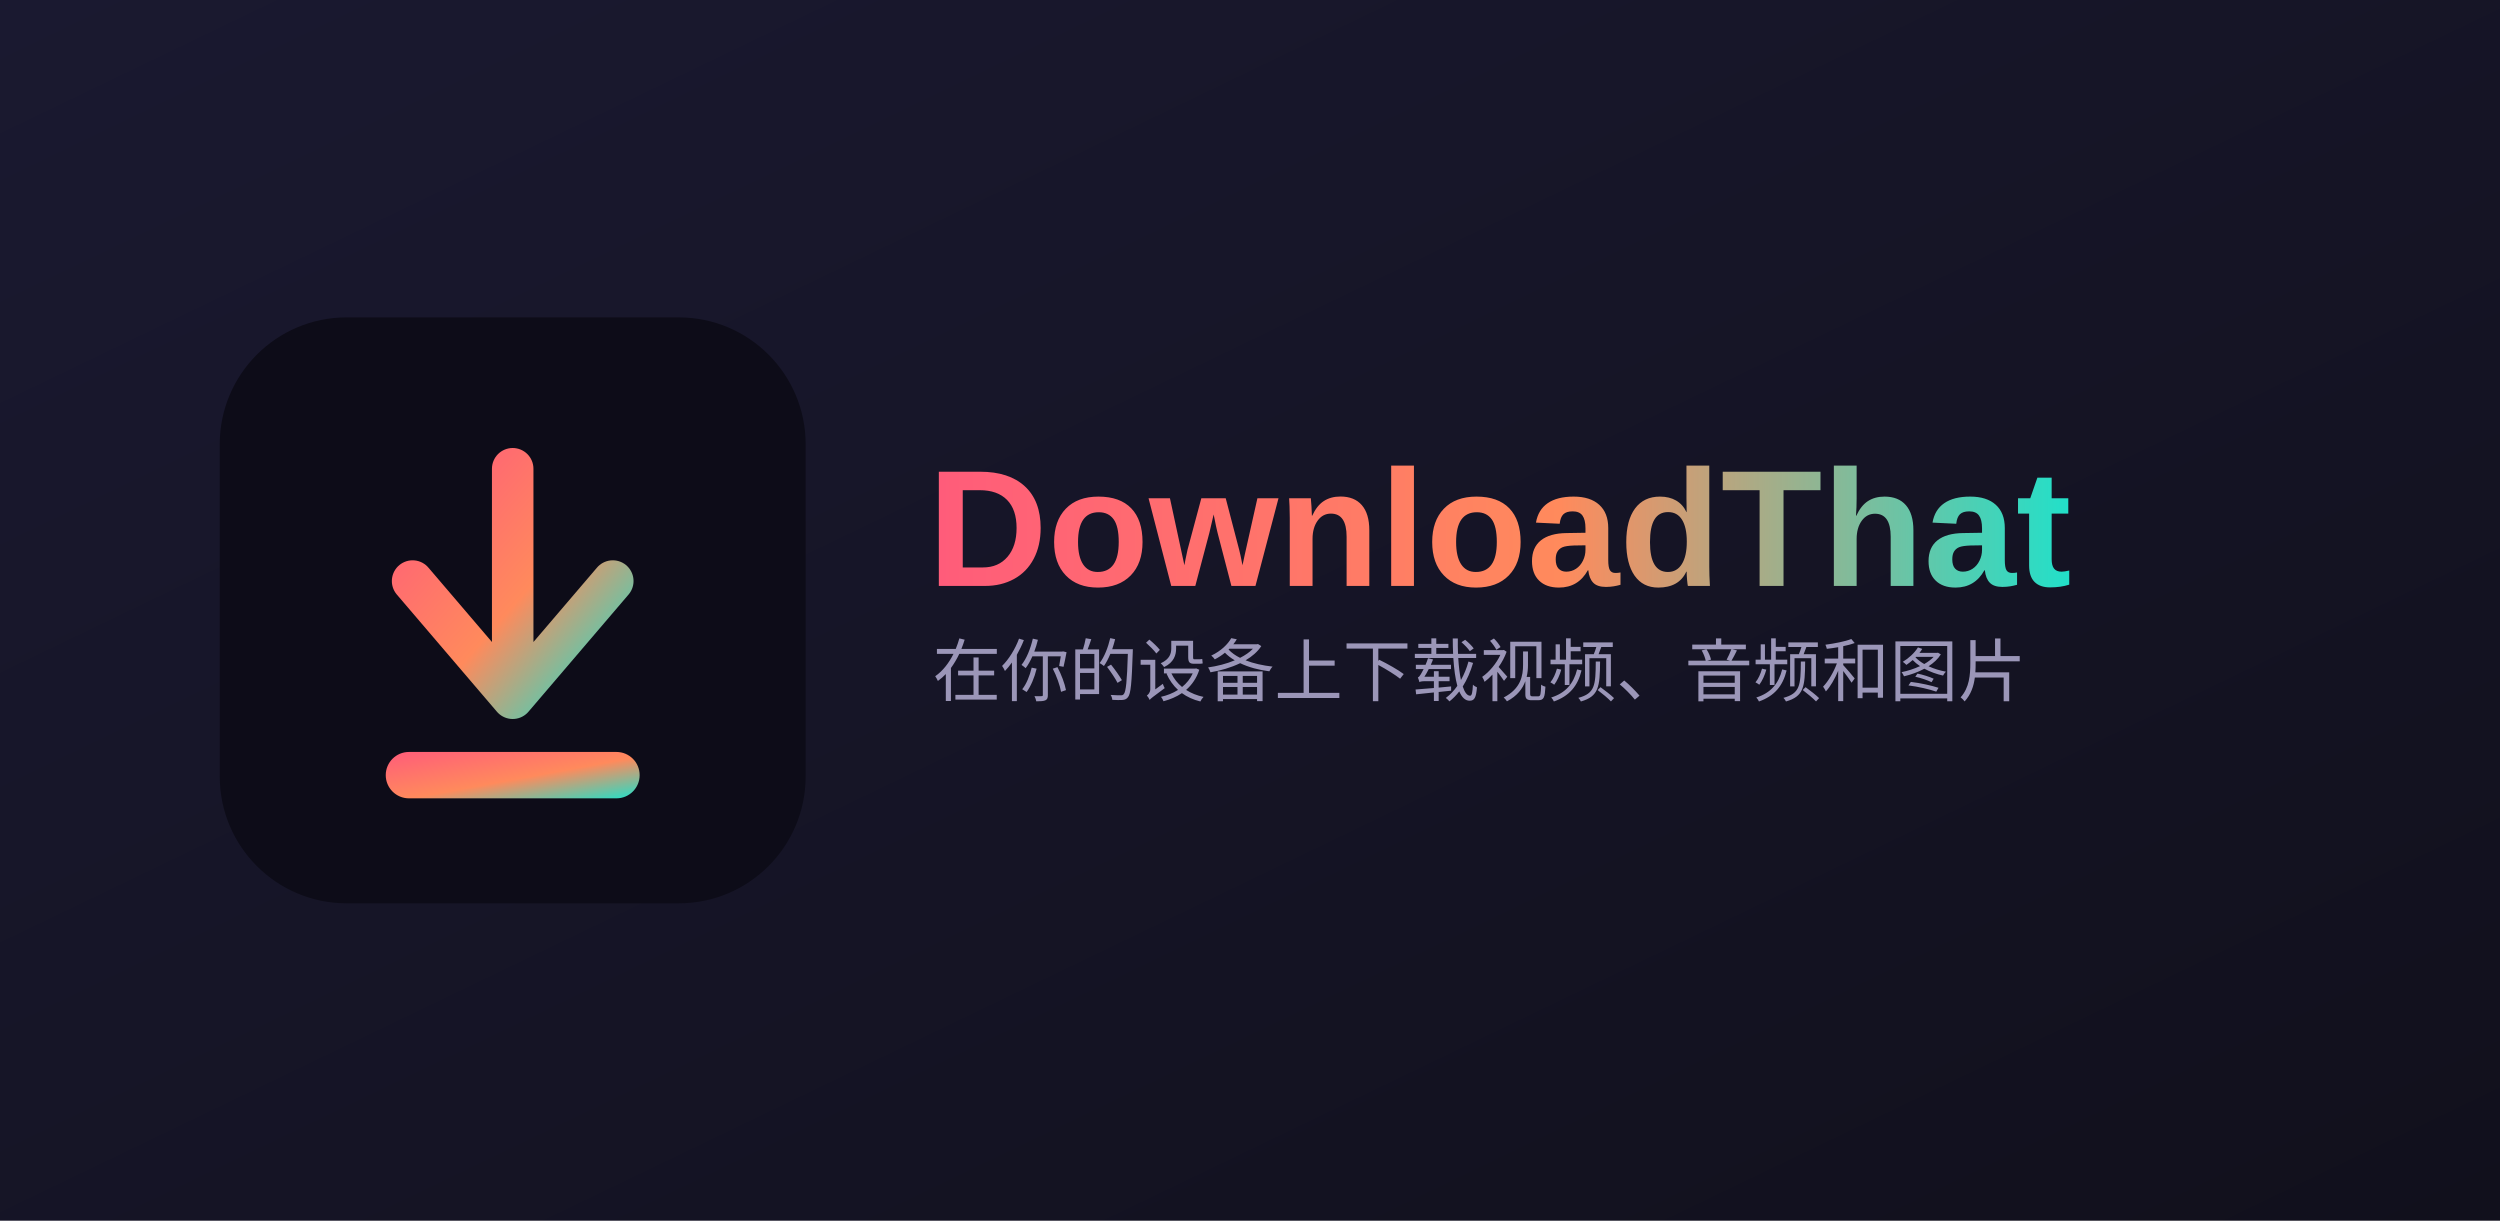
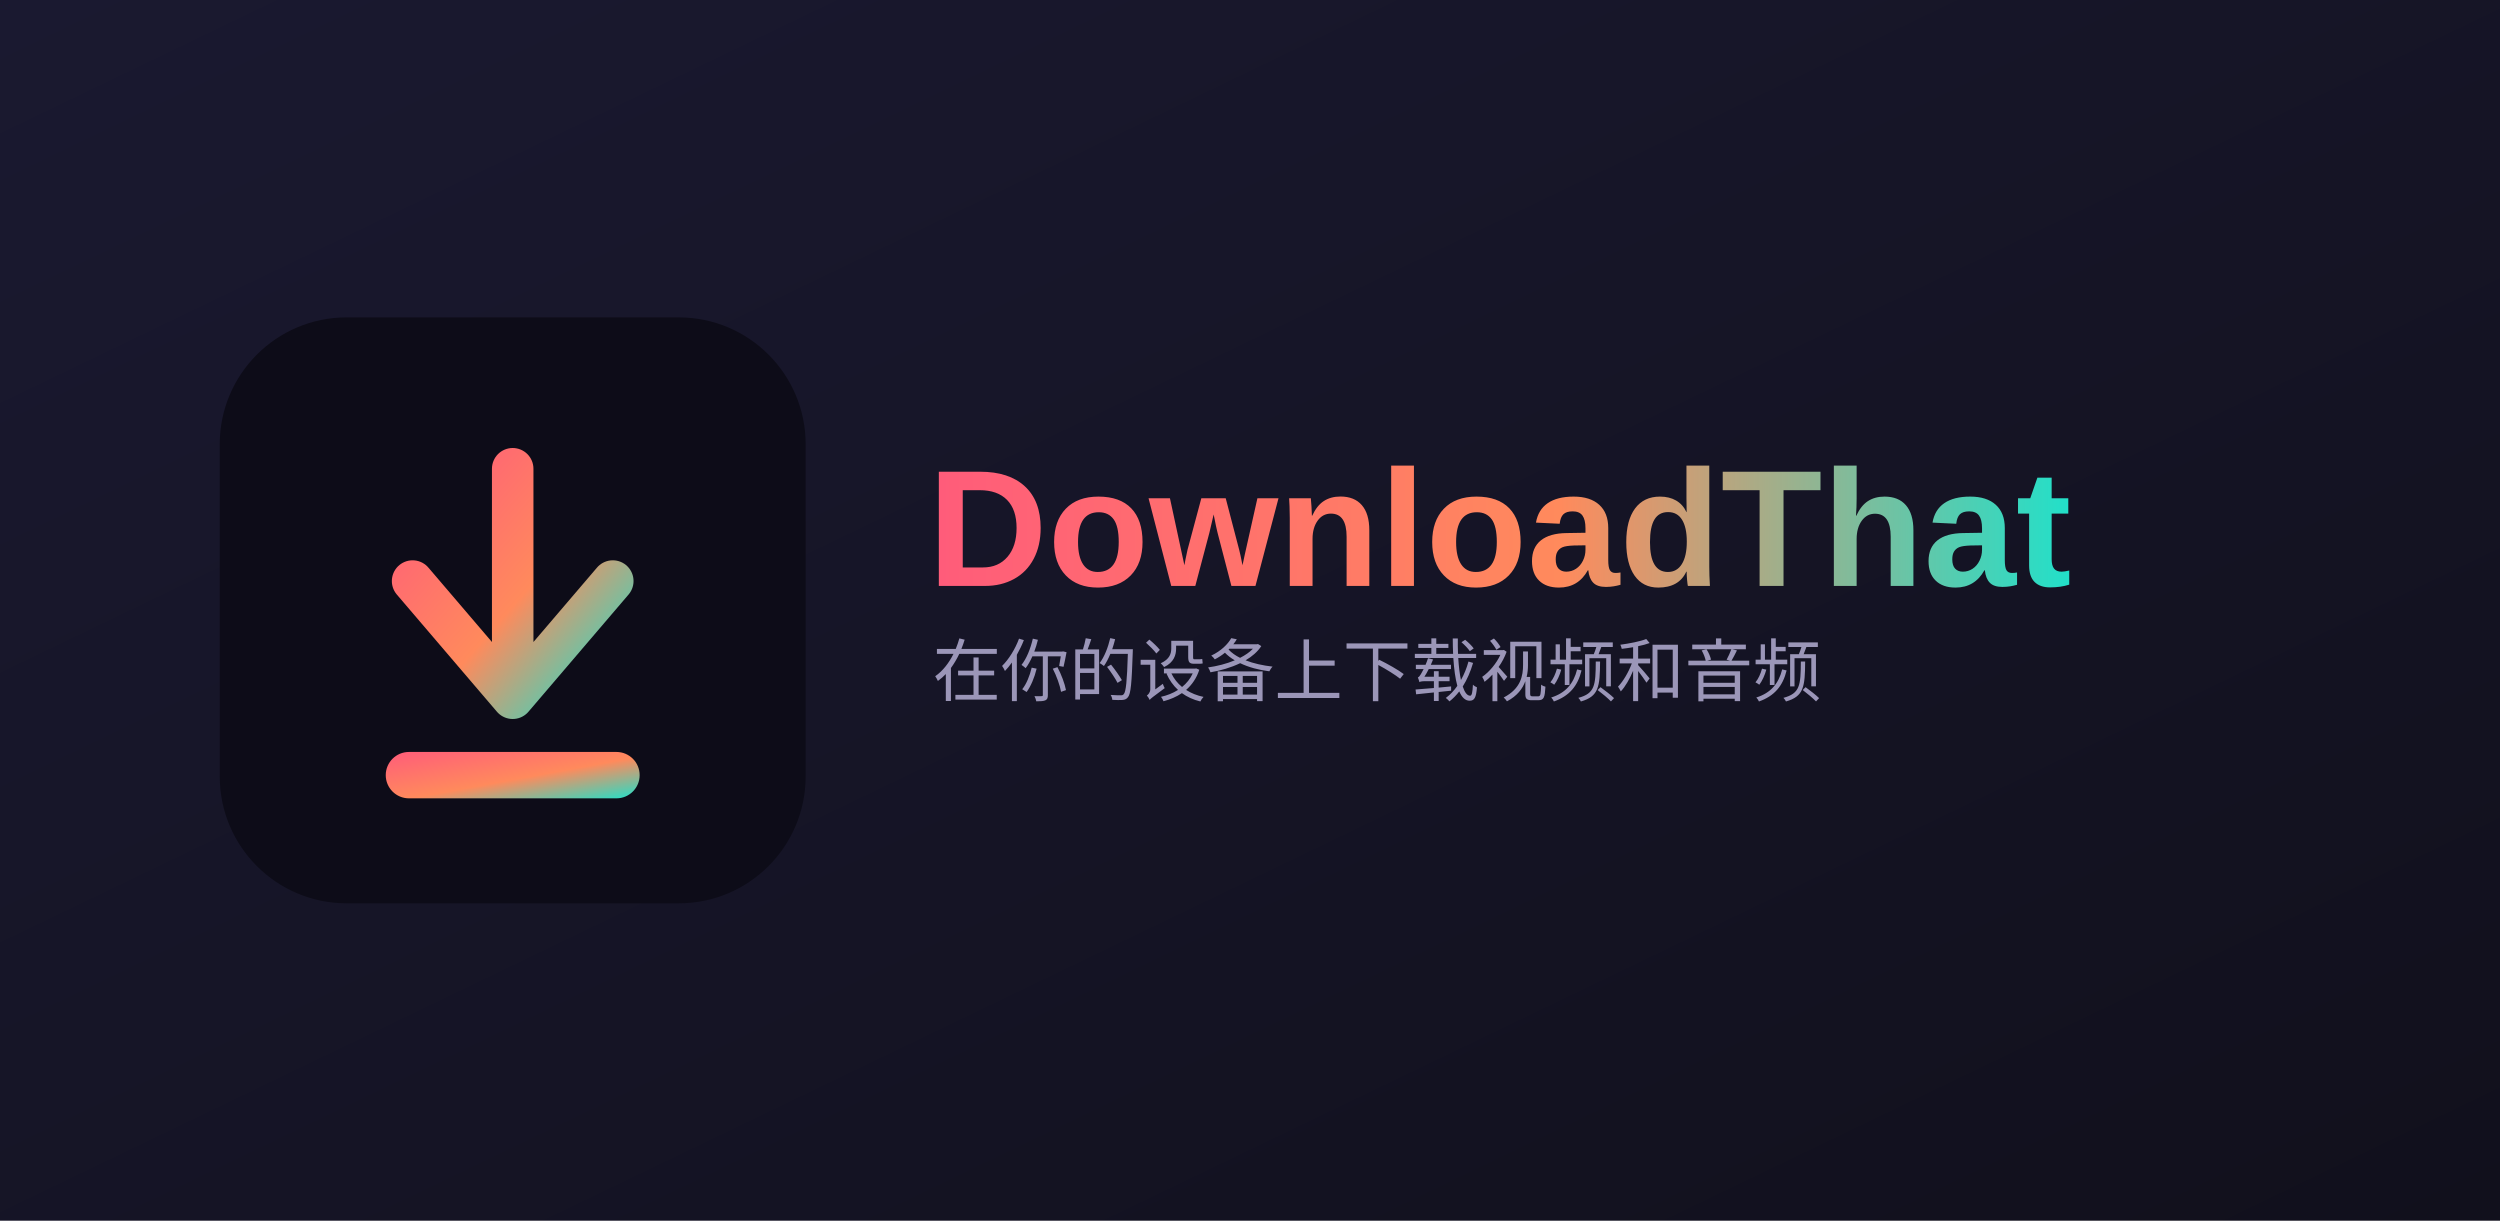
<svg xmlns="http://www.w3.org/2000/svg" viewBox="0 0 1024 500">
  <defs>
    <linearGradient id="bg" x1="0" y1="0" x2="1" y2="1">
      <stop offset="0%" stop-color="#1a1930" />
      <stop offset="100%" stop-color="#11101c" />
    </linearGradient>
    <linearGradient id="g1" x1="0" y1="0" x2="1" y2="1">
      <stop offset="0%" stop-color="#ff5c7a" />
      <stop offset="55%" stop-color="#ff8a5c" />
      <stop offset="100%" stop-color="#22e0c9" />
    </linearGradient>
    <linearGradient id="textGrad" x1="0" y1="0" x2="1" y2="0">
      <stop offset="0%" stop-color="#ff5c7a" />
      <stop offset="55%" stop-color="#ff8a5c" />
      <stop offset="100%" stop-color="#22e0c9" />
    </linearGradient>
  </defs>
  <rect width="1024" height="500" fill="url(#bg)" />
  <g transform="translate(90,130)">
    <rect width="240" height="240" rx="52" fill="#0d0c18" />
    <path d="M120 62 L120 148 M79 108 L120 156 L161 108" stroke="url(#g1)" stroke-width="17" fill="none" stroke-linecap="round" stroke-linejoin="round" />
    <rect x="68" y="178" width="104" height="19" rx="9.5" fill="url(#g1)" />
  </g>
  <text x="380" y="240" font-family="Arial, sans-serif" font-weight="bold" font-size="68" fill="url(#textGrad)">DownloadThat</text>
-   <text x="382" y="285" font-family="SimSun, sans-serif" font-size="28" fill="#9b96b8">在你的设备上下载视频、音频和图片</text>
+   <text x="382" y="285" font-family="SimSun, sans-serif" font-size="28" fill="#9b96b8">在你的设备上下载视频和音频</text>
</svg>
